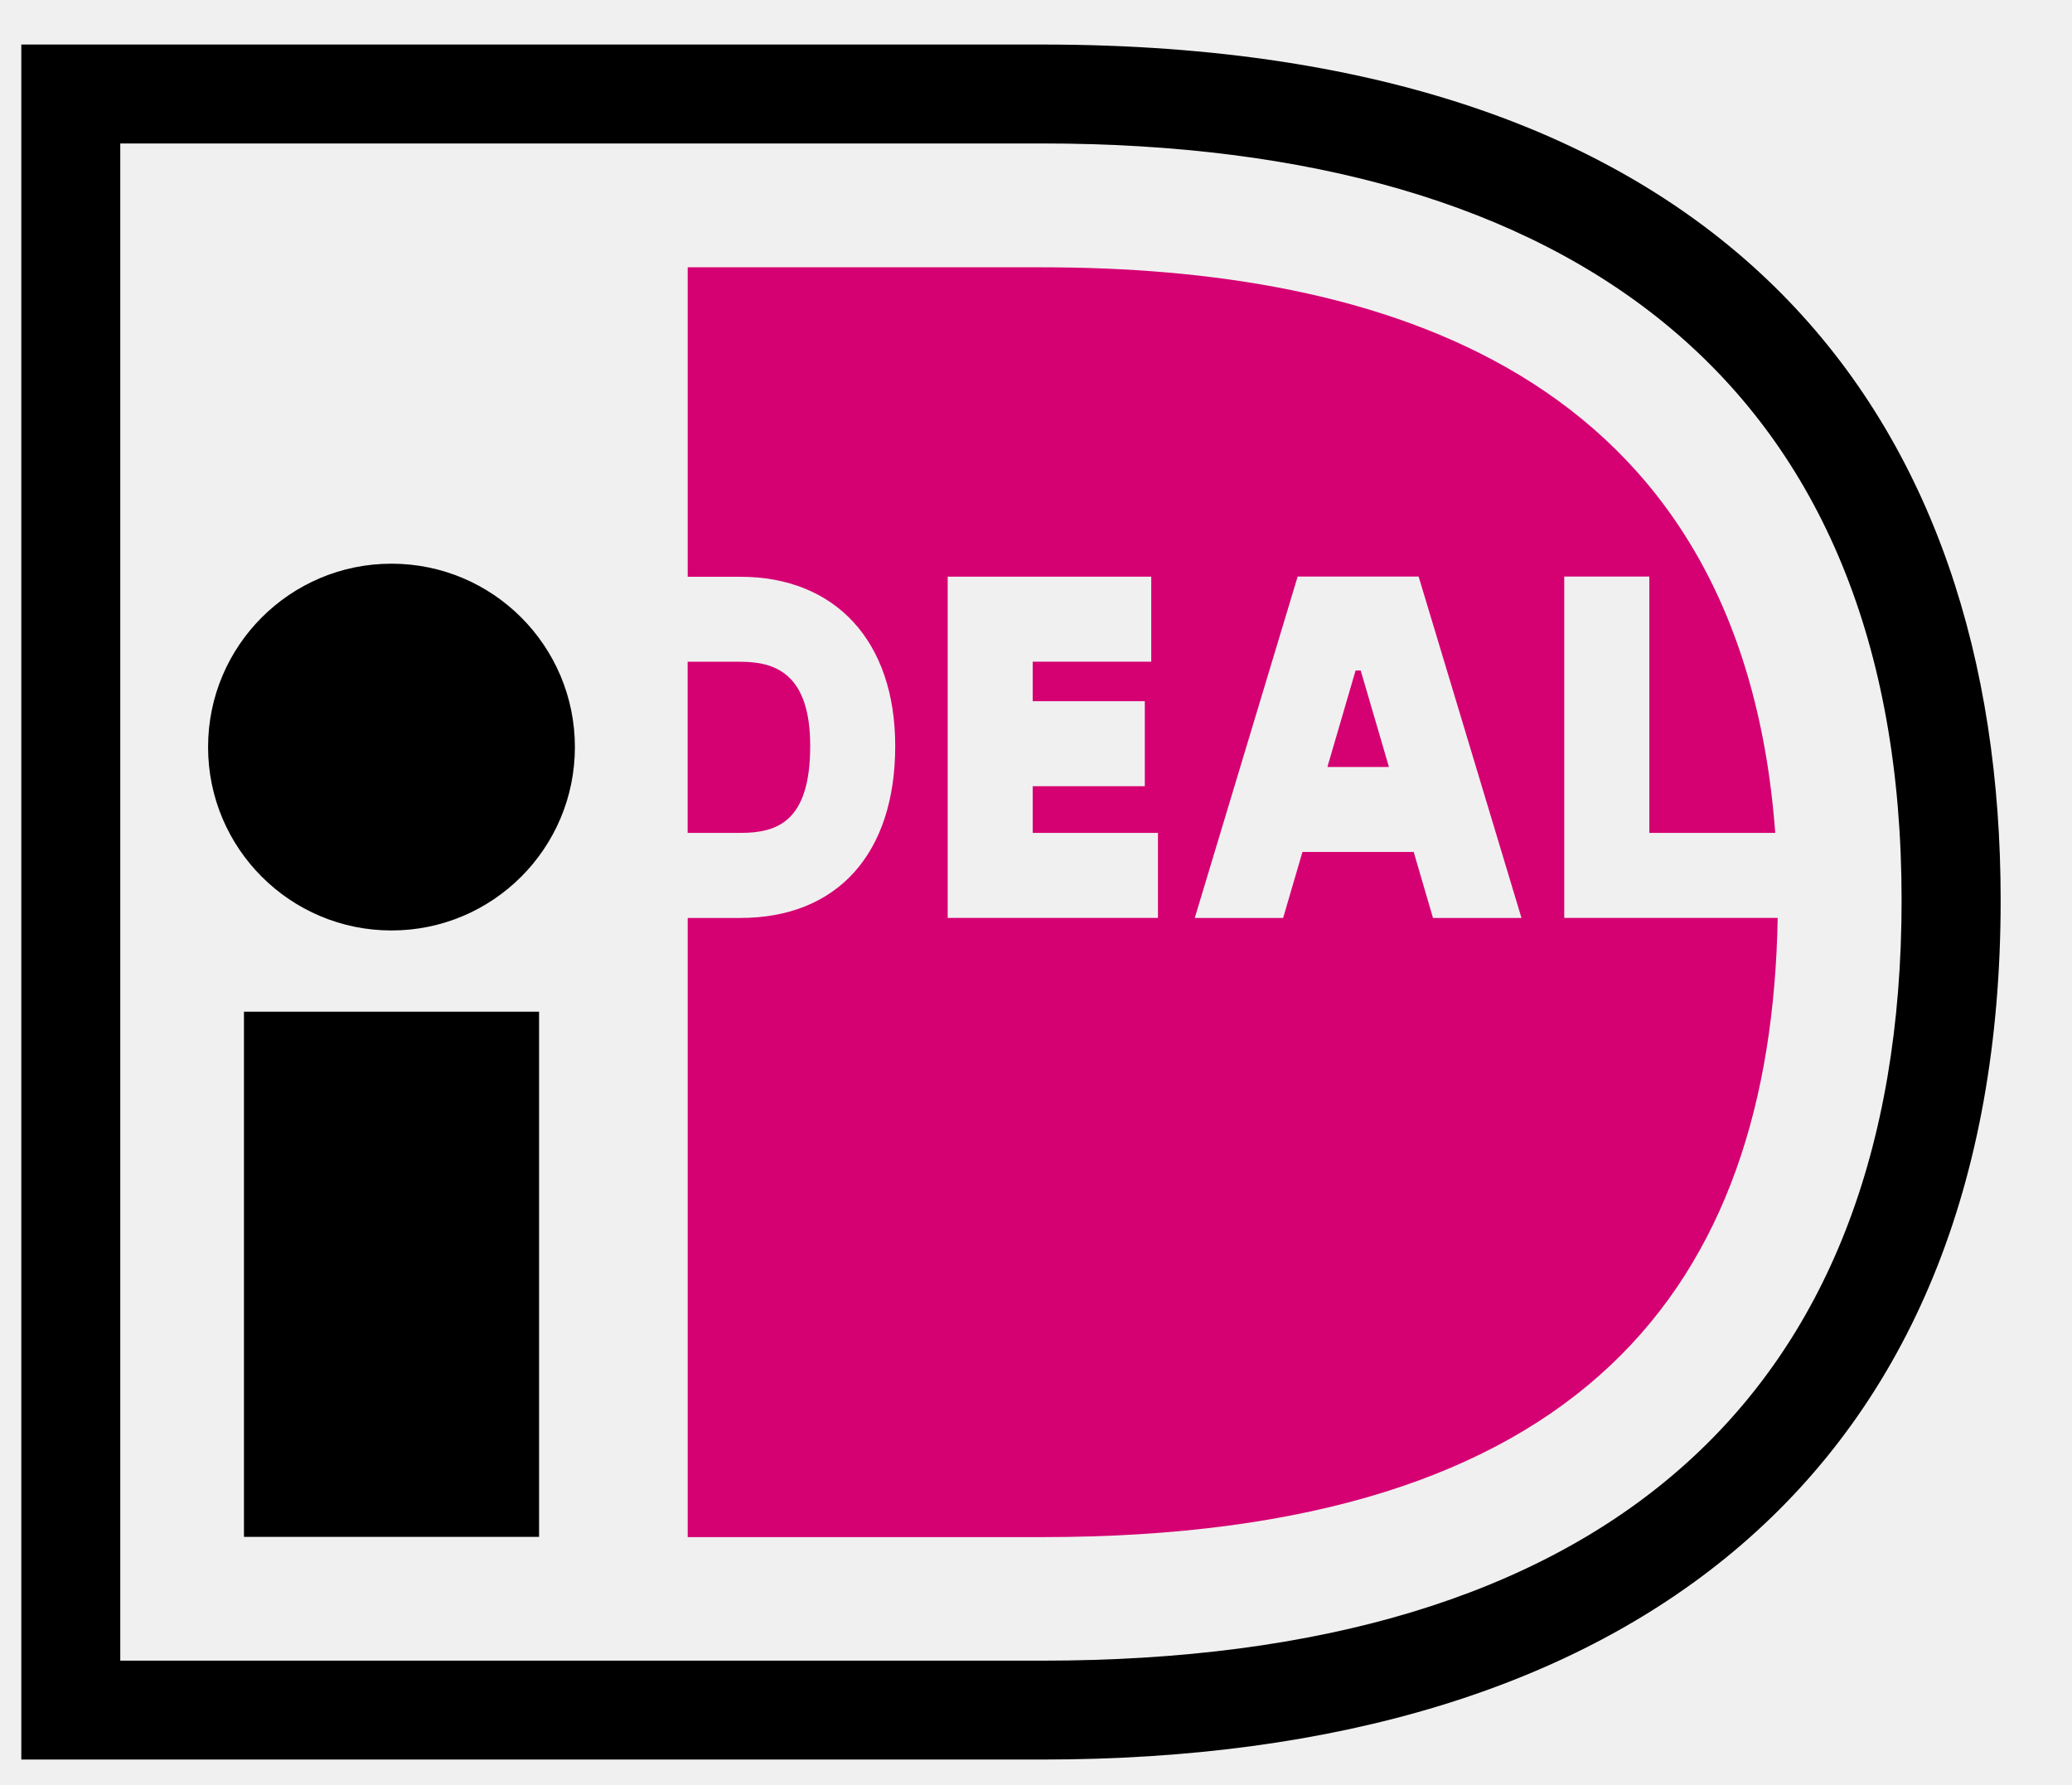
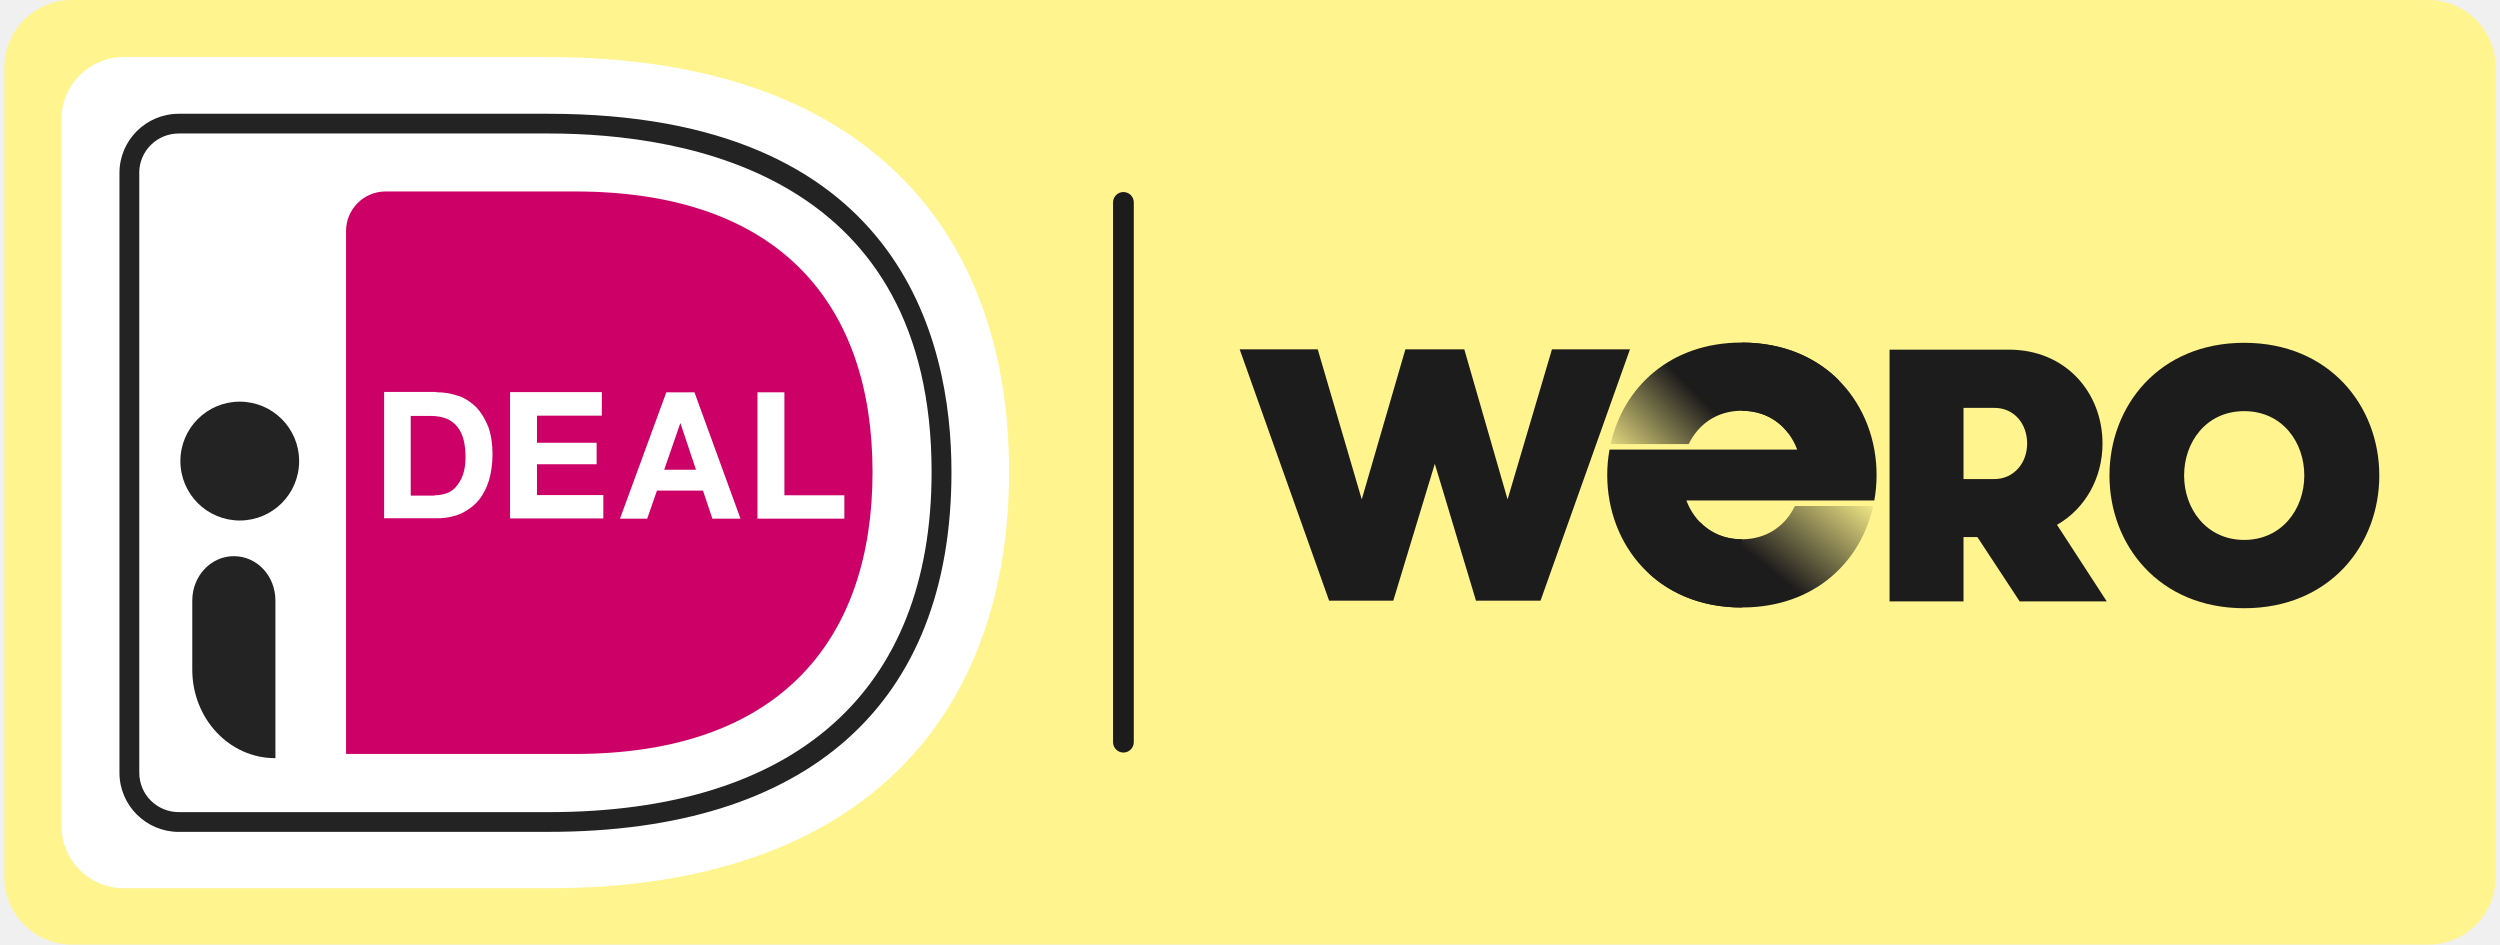
- <svg xmlns="http://www.w3.org/2000/svg" x="0px" y="0px" width="65px" height="56px" viewBox="11 10 68 59">
-   <path d="M11.463 11.472h33.741c22.901 0 31.679 12.506 31.679 28.282 0 18.917-12.258 28.409-31.679 28.409H11.463V11.472zm3.271 3.271v50.151h30.47c18.396 0 28.405-8.572 28.405-25.14 0-17.027-10.85-25.012-28.405-25.012h-30.47z" />
-   <path d="M18.822 43.442h9.754v17.36h-9.754z" />
-   <circle cx="23.698" cy="34.695" r="6.062" />
-   <path d="M49.031 37.531v2.811h-6.95v-11.28h6.728v2.81h-3.918v1.306h3.705v2.811h-3.705v1.543l4.14-.001zm1.216 2.813l3.401-11.286h3.998l3.4 11.286h-2.925l-.638-2.183h-3.676l-.639 2.183h-2.921zm4.384-4.991h2.034l-.933-3.188h-.17l-.931 3.188zm7.828-6.294h2.812v8.473h4.162c-1.142-15.374-13.234-18.696-24.228-18.696H33.488v10.229h1.734c3.162 0 5.125 2.144 5.125 5.594 0 3.56-1.916 5.685-5.125 5.685h-1.734V60.81h11.718c17.866 0 24.088-8.298 24.308-20.468h-7.055V29.059zm-28.973 2.816v5.657h1.736c1.203 0 2.315-.348 2.315-2.874 0-2.467-1.237-2.783-2.315-2.783h-1.736z" fill="#d50072" />
+ <svg xmlns="http://www.w3.org/2000/svg" id="Layer_1" data-name="Layer 1" viewBox="0 0 480 182" width="79.4" height="30">
+   <defs>
+     <style>
+       .cls-1 {
+         fill: url(#linear-gradient);
+       }
+ 
+       .cls-1, .cls-2, .cls-3, .cls-4, .cls-5, .cls-6, .cls-7, .cls-8, .cls-9 {
+         stroke-width: 0px;
+       }
+ 
+       .cls-2, .cls-3 {
+         fill-rule: evenodd;
+       }
+ 
+       .cls-2, .cls-6 {
+         fill: #232323;
+       }
+ 
+       .cls-3, .cls-8 {
+         fill: #fff;
+       }
+ 
+       .cls-4 {
+         fill: url(#linear-gradient-2);
+       }
+ 
+       .cls-5 {
+         fill: #1d1c1c;
+       }
+ 
+       .cls-7 {
+         fill: #c06;
+       }
+ 
+       .cls-9 {
+         fill: #fff48d;
+       }
+     </style>
+     <linearGradient id="linear-gradient" x1="352.72" y1="95.3" x2="330.2" y2="67.73" gradientTransform="translate(0 184) scale(1 -1)" gradientUnits="userSpaceOnUse">
+       <stop offset=".02" stop-color="#1d1c1c" stop-opacity="0" />
+       <stop offset=".68" stop-color="#1d1c1c" />
+     </linearGradient>
+     <linearGradient id="linear-gradient-2" x1="313.44" y1="89.45" x2="336.52" y2="112.26" gradientTransform="translate(0 184) scale(1 -1)" gradientUnits="userSpaceOnUse">
+       <stop offset=".02" stop-color="#1d1c1c" stop-opacity="0" />
+       <stop offset=".68" stop-color="#1d1c1c" />
+     </linearGradient>
+   </defs>
+   <rect class="cls-9" x="0" width="480" height="182" rx="13" ry="13" />
+   <g>
+     <path class="cls-8" d="M11.02,22.87v136.4c0,6.53,5.37,11.87,11.93,11.87h81.89c61.91,0,88.74-34.49,88.74-80.25S166.74,11,104.83,11H22.94c-6.56,0-11.93,5.34-11.93,11.87Z" />
+     <path class="cls-7" d="M65.83,44.48v100.79h44.07c40.02,0,57.37-22.5,57.37-54.31s-17.36-54.07-57.37-54.07h-36.44c-4.23,0-7.63,3.44-7.63,7.6Z" />
+     <path class="cls-2" d="M33.62,160.28h71.21c50.04,0,77.65-24.63,77.65-69.33,0-25.76-10.08-69.03-77.65-69.03H33.62c-6.32,0-11.45,5.1-11.45,11.4v115.57c0,6.29,5.13,11.4,11.45,11.4ZM25.98,33.32c0-4.21,3.4-7.6,7.63-7.6h71.21c27.55,0,73.83,8.49,73.83,65.23,0,42.26-26.24,65.53-73.83,65.53H33.62c-4.23,0-7.63-3.38-7.63-7.6V33.32Z" />
+     <path class="cls-3" d="M87.51,76.3c-1.34-.48-2.74-.72-4.26-.72v-.06h-10.09v24.34h10.21c1.81,0,3.38-.36,4.73-.96,1.34-.66,2.45-1.5,3.33-2.58.88-1.08,1.52-2.4,1.98-3.9.41-1.5.64-3.12.64-4.92,0-2.04-.29-3.78-.82-5.28-.58-1.44-1.34-2.7-2.27-3.72-.99-.96-2.1-1.74-3.44-2.22ZM85.12,95.07c-.76.24-1.46.36-2.22.36v.06h-4.61v-15.35h3.73c1.28,0,2.33.18,3.21.54.88.36,1.58.96,2.1,1.62.52.66.93,1.56,1.17,2.52.23.96.35,2.1.35,3.3,0,1.38-.18,2.46-.52,3.42-.35.96-.82,1.68-1.34,2.28-.52.6-1.17,1.02-1.87,1.26Z" />
+     <path class="cls-8" d="M115.11,75.59v4.5h-12.49v5.22h11.49v4.14h-11.49v5.94h12.78v4.5h-17.97v-24.34h17.68v.06Z" />
+     <path class="cls-3" d="M141.83,99.93l-8.87-24.34h-5.42l-8.93,24.34h5.25l1.87-5.4h8.87l1.81,5.4h5.43ZM130.27,81.58l2.98,8.93h-6.12l3.09-8.93h.06Z" />
+     <path class="cls-8" d="M150.29,75.58v19.85h11.55v4.5h-16.74v-24.34h5.19Z" />
+     <path class="cls-6" d="M45.35,100.29c6.32,0,11.44-5.12,11.44-11.45s-5.12-11.45-11.44-11.45-11.44,5.12-11.44,11.45,5.12,11.45,11.44,11.45Z" />
+     <path class="cls-6" d="M52.16,146.08c-8.86,0-15.96-7.65-15.96-17.05v-13.31c0-4.7,3.55-8.56,8.01-8.56s8.01,3.8,8.01,8.56v30.36h-.06Z" />
+   </g>
+   <g>
+     <path class="cls-5" d="M405.6,91.62c0-13.38,9.52-25.57,25.96-25.57s26.03,12.2,26.03,25.57-9.52,25.57-26.03,25.57c-16.44,0-25.96-12.2-25.96-25.57ZM443.14,91.62c0-6.45-4.25-12.4-11.58-12.4s-11.58,5.96-11.58,12.4,4.32,12.41,11.58,12.41,11.58-5.96,11.58-12.41Z" />
+     <path class="cls-5" d="M395.49,101.12c5.48-3.12,8.77-9.08,8.77-15.66,0-9.77-7.06-18.09-18.02-18.09h-23.01v48.51h14.25v-12.4h2.67l8.15,12.4h16.78l-9.59-14.76ZM383.37,92.31h-5.89v-13.72h5.96c3.84,0,6.3,3.12,6.3,6.86s-2.54,6.86-6.37,6.86Z" />
+     <path class="cls-5" d="M298.18,67.31l-8.55,28.91-8.34-28.91h-11.35l-8.41,28.91-8.48-28.91h-15.04l17.23,48.42h12.37l8-26.36,7.93,26.36h12.44l17.23-48.42h-15.04Z" />
+     <path class="cls-5" d="M334.78,103.91h-.03c-5.33,0-9.07-3.22-10.67-7.48h36.21c.29-1.6.44-3.24.44-4.9,0-13.34-9.49-25.51-25.95-25.52v13.14c5.36.01,9.06,3.23,10.65,7.48h-36.16c-.29,1.6-.44,3.24-.44,4.9,0,13.35,9.5,25.53,25.91,25.53h.03v-13.15Z" />
+     <path class="cls-1" d="M334.75,117.05c.56,0,1.11-.02,1.65-.04,3.33-.17,6.36-.85,9.06-1.94,2.7-1.09,5.07-2.6,7.08-4.42,2.02-1.82,3.68-3.95,4.97-6.3,1.17-2.14,2.03-4.45,2.57-6.86h-15.09c-.31.64-.67,1.26-1.08,1.83-.56.79-1.22,1.5-1.97,2.11-.75.62-1.59,1.14-2.51,1.54-.92.4-1.93.68-3.02.83-.53.07-1.08.11-1.65.11-3.39,0-6.14-1.31-8.11-3.36l-9.81,9.92c4.36,4.03,10.41,6.57,17.91,6.57Z" />
+     <path class="cls-4" d="M334.75,66c-13.92,0-22.87,8.76-25.26,19.56h15.04c1.8-3.72,5.34-6.42,10.22-6.42,3.89,0,6.91,1.68,8.88,4.22l9.9-10.01c-4.42-4.48-10.78-7.35-18.77-7.35Z" />
+   </g>
+   <path class="cls-5" d="M215.61,145c-1.1,0-2-.9-2-2V39c0-1.1.9-2,2-2s2,.9,2,2v104c0,1.1-.9,2-2,2Z" />
</svg>
